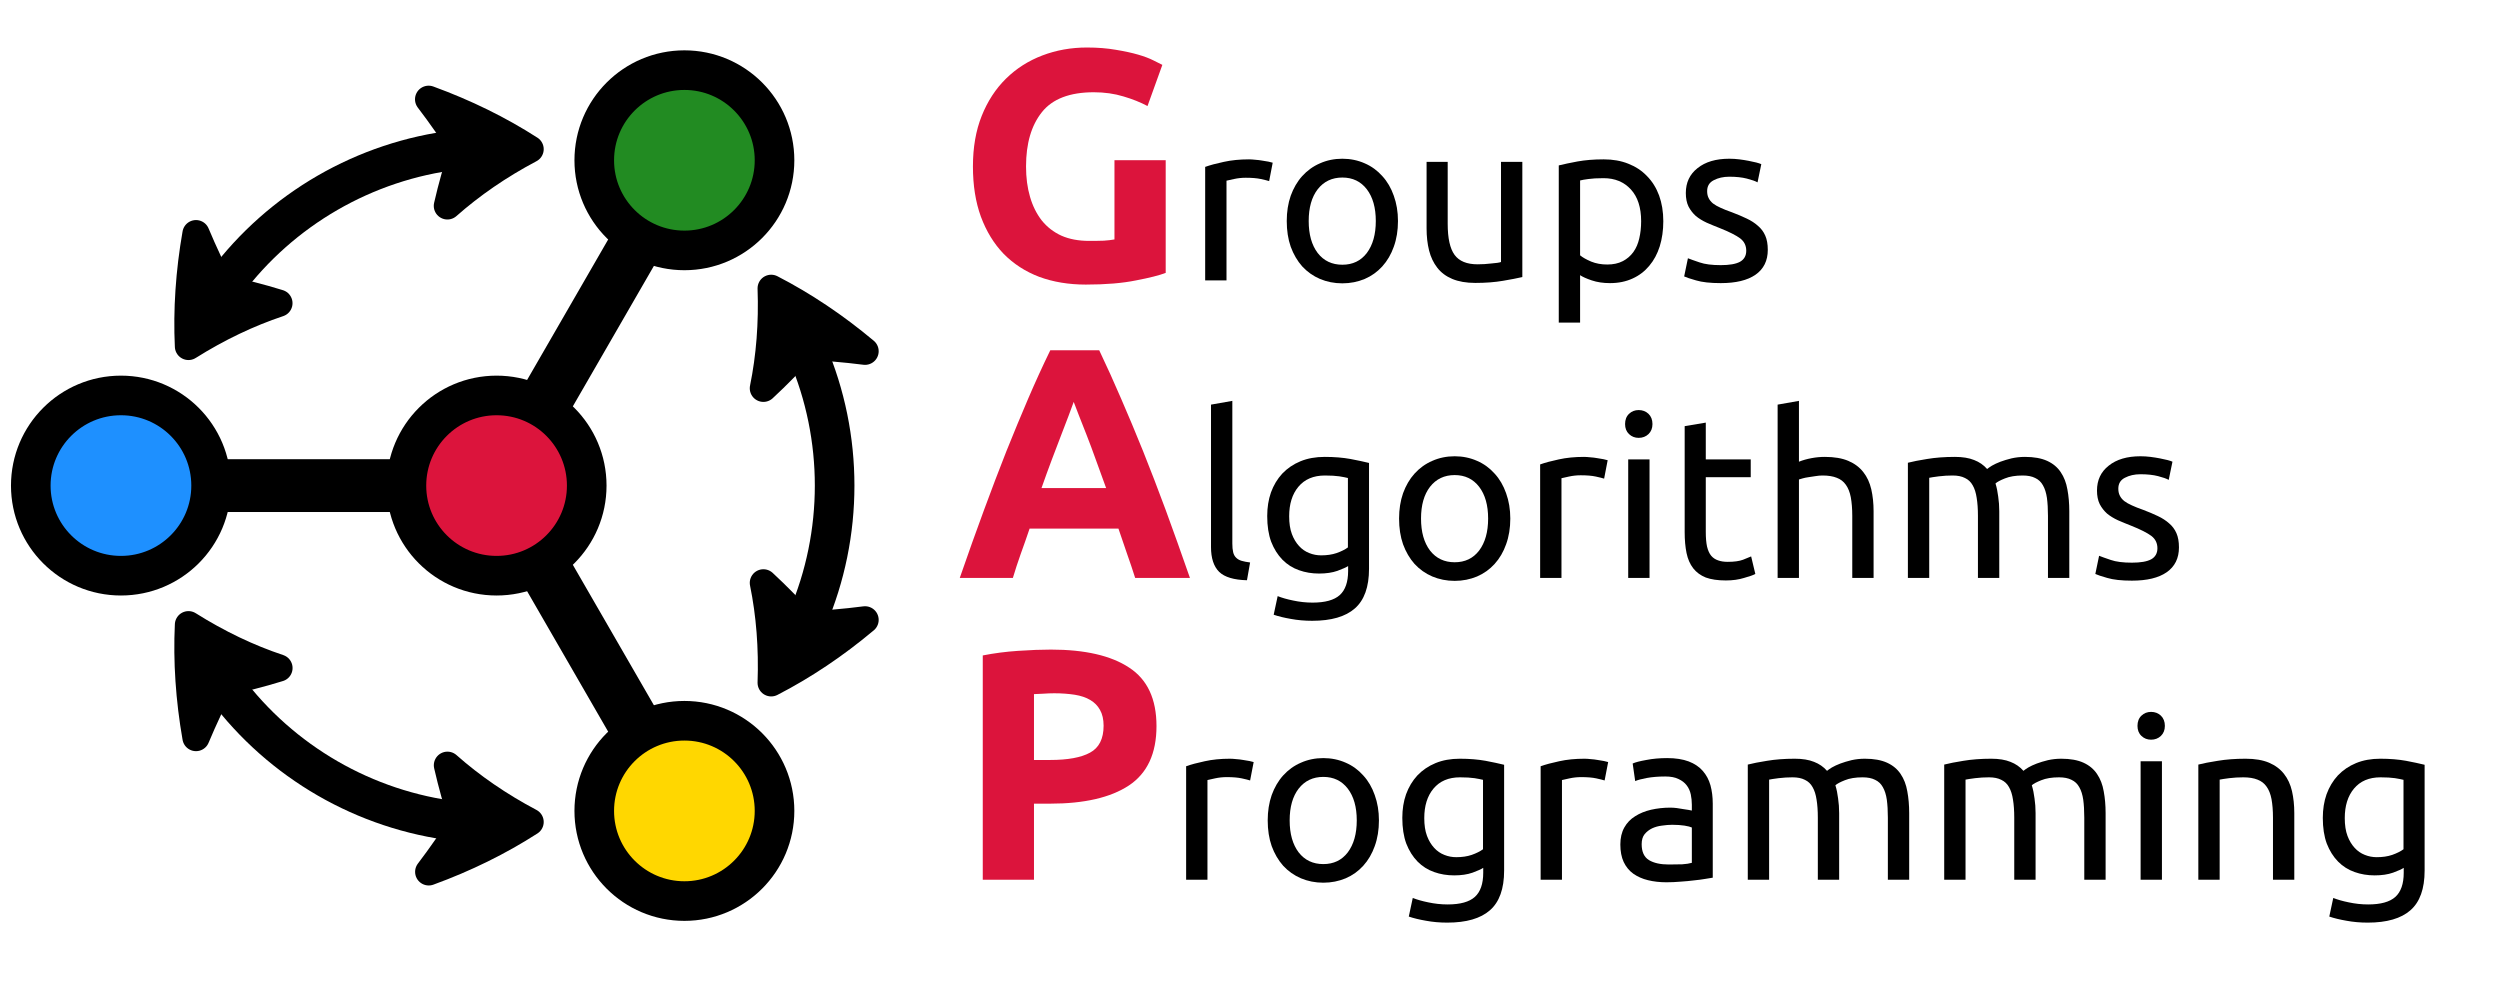
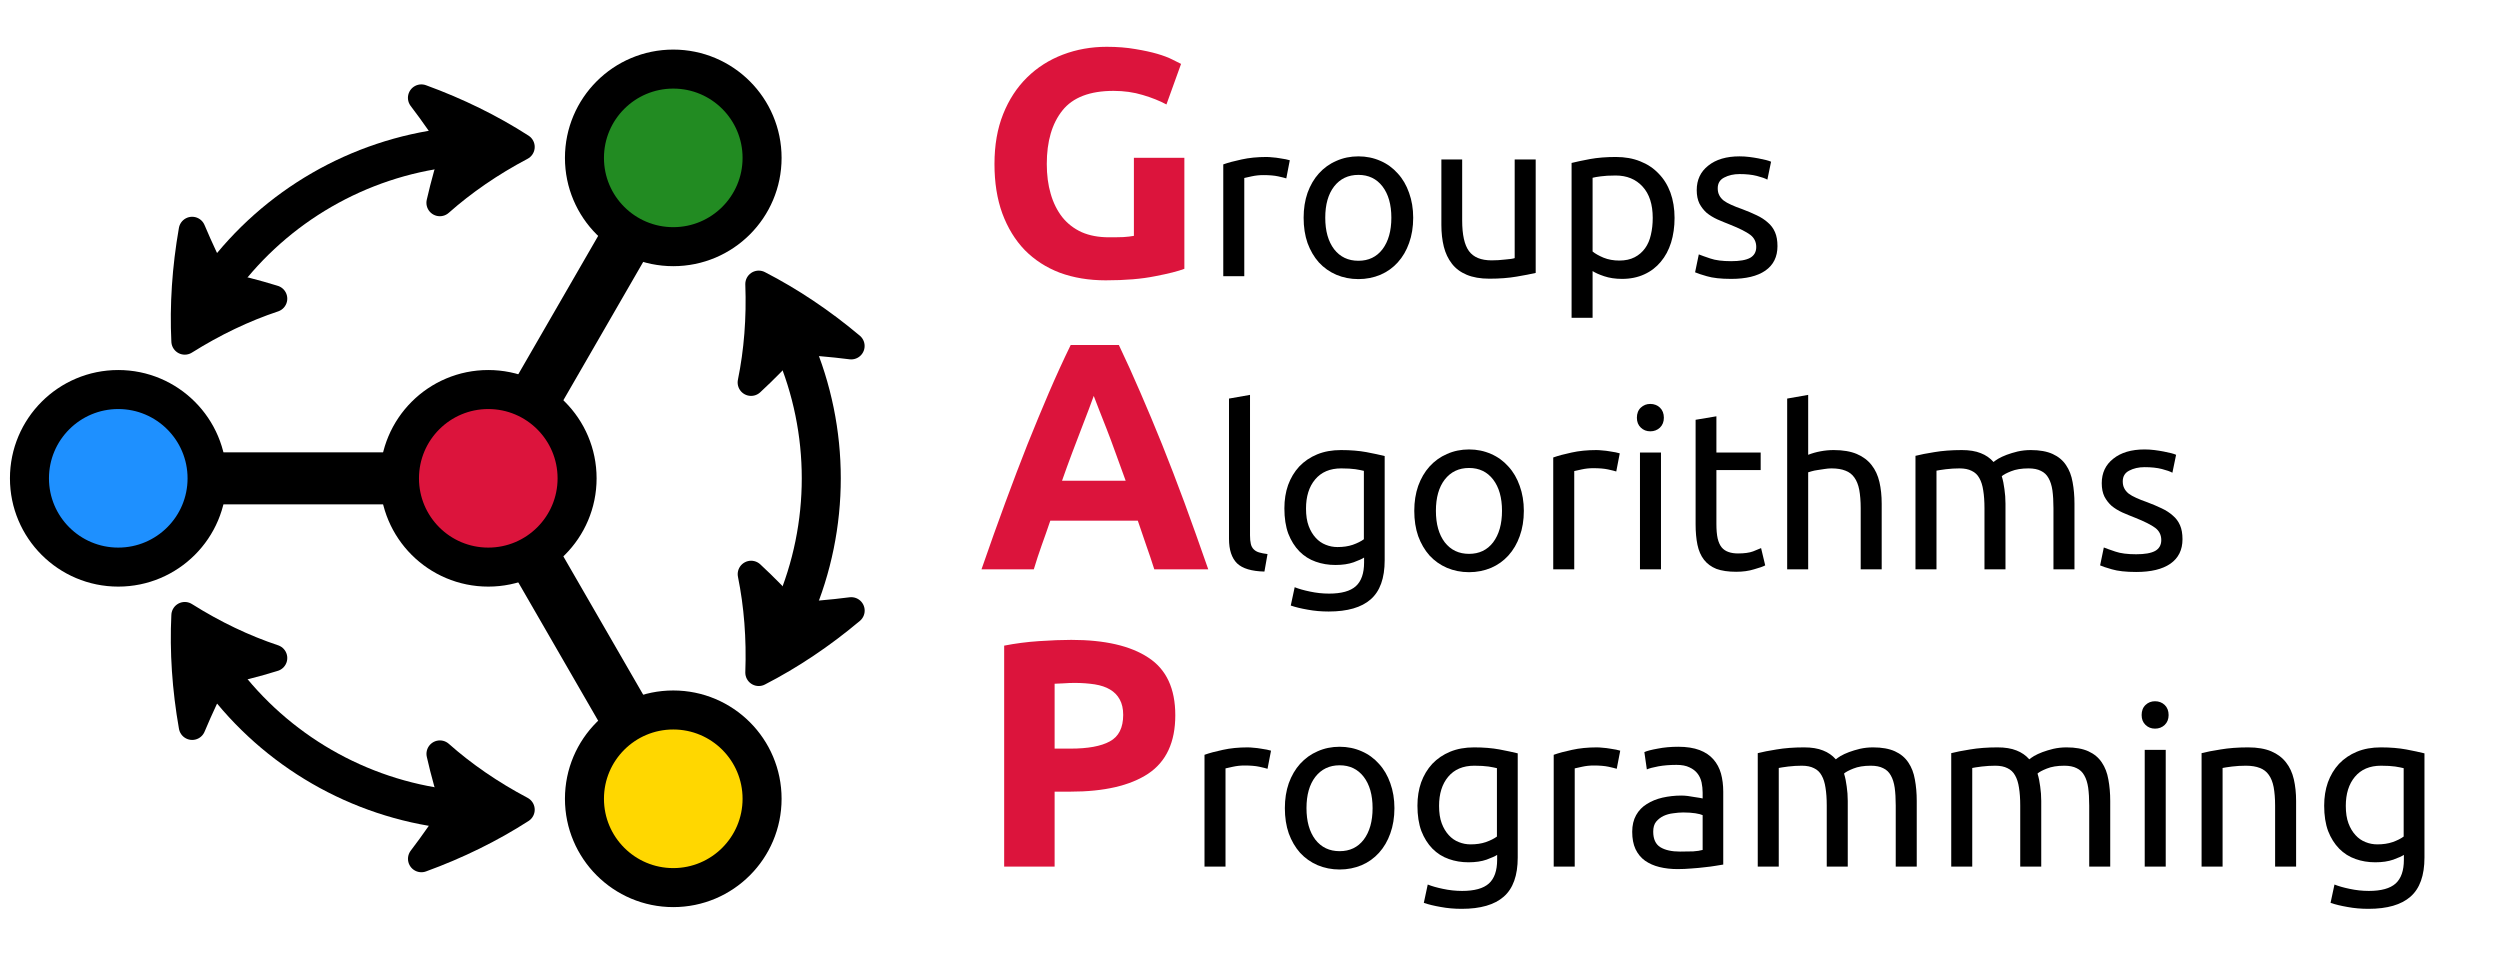
- <svg xmlns="http://www.w3.org/2000/svg" xmlns:xlink="http://www.w3.org/1999/xlink" width="186.845pt" height="73.288pt" viewBox="0 0 186.845 73.288">
+ <svg xmlns="http://www.w3.org/2000/svg" xmlns:xlink="http://www.w3.org/1999/xlink" width="189.68pt" height="73.288pt" viewBox="0 0 189.68 73.288">
  <defs>
    <g>
      <g id="glyph-0-0">
        <path d="M 10.266 -14.062 C 8.473 -14.062 7.18 -13.566 6.391 -12.578 C 5.598 -11.586 5.203 -10.234 5.203 -8.516 C 5.203 -7.68 5.301 -6.926 5.5 -6.25 C 5.695 -5.57 5.988 -4.984 6.375 -4.484 C 6.77 -3.992 7.258 -3.613 7.844 -3.344 C 8.438 -3.082 9.129 -2.953 9.922 -2.953 C 10.348 -2.953 10.711 -2.957 11.016 -2.969 C 11.316 -2.988 11.582 -3.02 11.812 -3.062 L 11.812 -8.984 L 15.641 -8.984 L 15.641 -0.562 C 15.18 -0.383 14.441 -0.195 13.422 0 C 12.41 0.207 11.16 0.312 9.672 0.312 C 8.391 0.312 7.227 0.117 6.188 -0.266 C 5.156 -0.66 4.27 -1.234 3.531 -1.984 C 2.801 -2.742 2.234 -3.672 1.828 -4.766 C 1.43 -5.859 1.234 -7.109 1.234 -8.516 C 1.234 -9.941 1.453 -11.203 1.891 -12.297 C 2.328 -13.391 2.93 -14.316 3.703 -15.078 C 4.473 -15.836 5.379 -16.414 6.422 -16.812 C 7.461 -17.207 8.57 -17.406 9.75 -17.406 C 10.551 -17.406 11.273 -17.348 11.922 -17.234 C 12.566 -17.129 13.117 -17.008 13.578 -16.875 C 14.047 -16.738 14.43 -16.594 14.734 -16.438 C 15.035 -16.289 15.254 -16.18 15.391 -16.109 L 14.281 -13.031 C 13.758 -13.312 13.16 -13.551 12.484 -13.75 C 11.805 -13.957 11.066 -14.062 10.266 -14.062 Z M 10.266 -14.062 " />
      </g>
      <g id="glyph-0-1">
        <path d="M 13.359 0 C 13.172 -0.594 12.969 -1.195 12.75 -1.812 C 12.531 -2.438 12.316 -3.062 12.109 -3.688 L 5.469 -3.688 C 5.258 -3.062 5.039 -2.438 4.812 -1.812 C 4.594 -1.195 4.395 -0.594 4.219 0 L 0.25 0 C 0.883 -1.832 1.488 -3.523 2.062 -5.078 C 2.633 -6.629 3.191 -8.094 3.734 -9.469 C 4.285 -10.844 4.828 -12.148 5.359 -13.391 C 5.891 -14.629 6.441 -15.836 7.016 -17.016 L 10.672 -17.016 C 11.234 -15.836 11.781 -14.629 12.312 -13.391 C 12.852 -12.148 13.398 -10.844 13.953 -9.469 C 14.504 -8.094 15.066 -6.629 15.641 -5.078 C 16.211 -3.523 16.816 -1.832 17.453 0 Z M 8.766 -13.156 C 8.68 -12.906 8.555 -12.566 8.391 -12.141 C 8.234 -11.723 8.047 -11.234 7.828 -10.672 C 7.617 -10.117 7.383 -9.504 7.125 -8.828 C 6.875 -8.16 6.617 -7.457 6.359 -6.719 L 11.188 -6.719 C 10.926 -7.457 10.672 -8.16 10.422 -8.828 C 10.18 -9.504 9.953 -10.117 9.734 -10.672 C 9.516 -11.234 9.32 -11.723 9.156 -12.141 C 8.988 -12.566 8.859 -12.906 8.766 -13.156 Z M 8.766 -13.156 " />
      </g>
      <g id="glyph-0-2">
        <path d="M 7.062 -17.203 C 9.602 -17.203 11.551 -16.754 12.906 -15.859 C 14.27 -14.973 14.953 -13.516 14.953 -11.484 C 14.953 -9.441 14.266 -7.961 12.891 -7.047 C 11.516 -6.141 9.551 -5.688 7 -5.688 L 5.797 -5.688 L 5.797 0 L 1.969 0 L 1.969 -16.766 C 2.801 -16.93 3.68 -17.047 4.609 -17.109 C 5.547 -17.172 6.363 -17.203 7.062 -17.203 Z M 7.312 -13.938 C 7.031 -13.938 6.754 -13.926 6.484 -13.906 C 6.223 -13.895 5.992 -13.883 5.797 -13.875 L 5.797 -8.953 L 7 -8.953 C 8.32 -8.953 9.316 -9.133 9.984 -9.5 C 10.66 -9.863 11 -10.535 11 -11.516 C 11 -11.984 10.91 -12.375 10.734 -12.688 C 10.566 -13 10.32 -13.25 10 -13.438 C 9.688 -13.625 9.301 -13.754 8.844 -13.828 C 8.383 -13.898 7.875 -13.938 7.312 -13.938 Z M 7.312 -13.938 " />
      </g>
      <g id="glyph-1-0">
        <path d="M 4.641 -9.047 C 4.773 -9.047 4.93 -9.035 5.109 -9.016 C 5.285 -9.004 5.457 -8.984 5.625 -8.953 C 5.789 -8.93 5.945 -8.906 6.094 -8.875 C 6.238 -8.844 6.344 -8.816 6.406 -8.797 L 6.141 -7.422 C 6.016 -7.461 5.805 -7.516 5.516 -7.578 C 5.223 -7.641 4.848 -7.672 4.391 -7.672 C 4.098 -7.672 3.805 -7.641 3.516 -7.578 C 3.223 -7.516 3.035 -7.473 2.953 -7.453 L 2.953 0 L 1.359 0 L 1.359 -8.484 C 1.734 -8.617 2.195 -8.742 2.75 -8.859 C 3.312 -8.984 3.941 -9.047 4.641 -9.047 Z M 4.641 -9.047 " />
      </g>
      <g id="glyph-1-1">
        <path d="M 9.188 -4.438 C 9.188 -3.727 9.082 -3.086 8.875 -2.516 C 8.676 -1.953 8.391 -1.461 8.016 -1.047 C 7.648 -0.641 7.211 -0.328 6.703 -0.109 C 6.191 0.105 5.633 0.219 5.031 0.219 C 4.426 0.219 3.867 0.105 3.359 -0.109 C 2.848 -0.328 2.406 -0.641 2.031 -1.047 C 1.664 -1.461 1.379 -1.953 1.172 -2.516 C 0.973 -3.086 0.875 -3.727 0.875 -4.438 C 0.875 -5.125 0.973 -5.754 1.172 -6.328 C 1.379 -6.898 1.664 -7.391 2.031 -7.797 C 2.406 -8.211 2.848 -8.531 3.359 -8.75 C 3.867 -8.977 4.426 -9.094 5.031 -9.094 C 5.633 -9.094 6.191 -8.977 6.703 -8.75 C 7.211 -8.531 7.648 -8.211 8.016 -7.797 C 8.391 -7.391 8.676 -6.898 8.875 -6.328 C 9.082 -5.754 9.188 -5.125 9.188 -4.438 Z M 7.531 -4.438 C 7.531 -5.438 7.305 -6.227 6.859 -6.812 C 6.41 -7.395 5.801 -7.688 5.031 -7.688 C 4.258 -7.688 3.645 -7.395 3.188 -6.812 C 2.738 -6.227 2.516 -5.438 2.516 -4.438 C 2.516 -3.438 2.738 -2.641 3.188 -2.047 C 3.645 -1.461 4.258 -1.172 5.031 -1.172 C 5.801 -1.172 6.41 -1.461 6.859 -2.047 C 7.305 -2.641 7.531 -3.438 7.531 -4.438 Z M 7.531 -4.438 " />
      </g>
      <g id="glyph-1-2">
        <path d="M 8.422 -0.25 C 8.055 -0.164 7.57 -0.07 6.969 0.031 C 6.375 0.133 5.688 0.188 4.906 0.188 C 4.227 0.188 3.656 0.086 3.188 -0.109 C 2.719 -0.305 2.344 -0.586 2.062 -0.953 C 1.781 -1.316 1.578 -1.742 1.453 -2.234 C 1.328 -2.734 1.266 -3.285 1.266 -3.891 L 1.266 -8.859 L 2.844 -8.859 L 2.844 -4.234 C 2.844 -3.148 3.016 -2.375 3.359 -1.906 C 3.703 -1.438 4.273 -1.203 5.078 -1.203 C 5.242 -1.203 5.414 -1.207 5.594 -1.219 C 5.781 -1.238 5.953 -1.254 6.109 -1.266 C 6.273 -1.285 6.422 -1.301 6.547 -1.312 C 6.68 -1.332 6.773 -1.352 6.828 -1.375 L 6.828 -8.859 L 8.422 -8.859 Z M 8.422 -0.25 " />
      </g>
      <g id="glyph-1-3">
        <path d="M 7.516 -4.422 C 7.516 -5.453 7.258 -6.242 6.75 -6.797 C 6.238 -7.359 5.555 -7.641 4.703 -7.641 C 4.223 -7.641 3.848 -7.617 3.578 -7.578 C 3.316 -7.547 3.109 -7.508 2.953 -7.469 L 2.953 -1.875 C 3.141 -1.719 3.414 -1.562 3.781 -1.406 C 4.145 -1.258 4.547 -1.188 4.984 -1.188 C 5.43 -1.188 5.816 -1.27 6.141 -1.438 C 6.461 -1.602 6.727 -1.832 6.938 -2.125 C 7.145 -2.414 7.289 -2.754 7.375 -3.141 C 7.469 -3.535 7.516 -3.961 7.516 -4.422 Z M 9.172 -4.422 C 9.172 -3.742 9.082 -3.117 8.906 -2.547 C 8.727 -1.984 8.469 -1.5 8.125 -1.094 C 7.789 -0.688 7.375 -0.367 6.875 -0.141 C 6.383 0.086 5.82 0.203 5.188 0.203 C 4.676 0.203 4.223 0.133 3.828 0 C 3.43 -0.133 3.141 -0.266 2.953 -0.391 L 2.953 3.156 L 1.359 3.156 L 1.359 -8.594 C 1.734 -8.688 2.203 -8.785 2.766 -8.891 C 3.328 -8.992 3.977 -9.047 4.719 -9.047 C 5.406 -9.047 6.02 -8.938 6.562 -8.719 C 7.102 -8.508 7.566 -8.203 7.953 -7.797 C 8.348 -7.398 8.648 -6.914 8.859 -6.344 C 9.066 -5.77 9.172 -5.129 9.172 -4.422 Z M 9.172 -4.422 " />
      </g>
      <g id="glyph-1-4">
        <path d="M 3.422 -1.141 C 4.066 -1.141 4.547 -1.223 4.859 -1.391 C 5.172 -1.566 5.328 -1.844 5.328 -2.219 C 5.328 -2.602 5.176 -2.91 4.875 -3.141 C 4.57 -3.367 4.066 -3.625 3.359 -3.906 C 3.016 -4.039 2.688 -4.176 2.375 -4.312 C 2.062 -4.457 1.789 -4.625 1.562 -4.812 C 1.344 -5.008 1.16 -5.242 1.016 -5.516 C 0.879 -5.797 0.812 -6.133 0.812 -6.531 C 0.812 -7.312 1.102 -7.93 1.688 -8.391 C 2.27 -8.859 3.062 -9.094 4.062 -9.094 C 4.312 -9.094 4.562 -9.078 4.812 -9.047 C 5.062 -9.016 5.289 -8.977 5.5 -8.938 C 5.719 -8.895 5.91 -8.852 6.078 -8.812 C 6.242 -8.77 6.367 -8.727 6.453 -8.688 L 6.172 -7.328 C 6.004 -7.422 5.738 -7.516 5.375 -7.609 C 5.008 -7.703 4.57 -7.75 4.062 -7.75 C 3.613 -7.75 3.223 -7.66 2.891 -7.484 C 2.566 -7.316 2.406 -7.047 2.406 -6.672 C 2.406 -6.473 2.441 -6.301 2.516 -6.156 C 2.586 -6.008 2.695 -5.875 2.844 -5.75 C 3 -5.633 3.191 -5.523 3.422 -5.422 C 3.648 -5.316 3.926 -5.207 4.25 -5.094 C 4.664 -4.938 5.035 -4.781 5.359 -4.625 C 5.691 -4.469 5.973 -4.285 6.203 -4.078 C 6.441 -3.879 6.625 -3.633 6.75 -3.344 C 6.875 -3.062 6.938 -2.707 6.938 -2.281 C 6.938 -1.469 6.629 -0.848 6.016 -0.422 C 5.41 -0.004 4.547 0.203 3.422 0.203 C 2.641 0.203 2.023 0.133 1.578 0 C 1.141 -0.125 0.844 -0.223 0.688 -0.297 L 0.969 -1.656 C 1.156 -1.582 1.445 -1.477 1.844 -1.344 C 2.238 -1.207 2.766 -1.141 3.422 -1.141 Z M 3.422 -1.141 " />
      </g>
      <g id="glyph-1-5">
        <path d="M 4.016 0.172 C 3.047 0.148 2.352 -0.055 1.938 -0.453 C 1.531 -0.859 1.328 -1.477 1.328 -2.312 L 1.328 -12.953 L 2.922 -13.234 L 2.922 -2.578 C 2.922 -2.316 2.941 -2.098 2.984 -1.922 C 3.023 -1.754 3.098 -1.617 3.203 -1.516 C 3.305 -1.41 3.441 -1.332 3.609 -1.281 C 3.785 -1.227 4 -1.188 4.25 -1.156 Z M 4.016 0.172 " />
      </g>
      <g id="glyph-1-6">
        <path d="M 6.922 -0.891 C 6.785 -0.797 6.52 -0.676 6.125 -0.531 C 5.738 -0.395 5.281 -0.328 4.75 -0.328 C 4.219 -0.328 3.719 -0.41 3.25 -0.578 C 2.781 -0.742 2.367 -1.004 2.016 -1.359 C 1.66 -1.723 1.379 -2.172 1.172 -2.703 C 0.973 -3.242 0.875 -3.883 0.875 -4.625 C 0.875 -5.27 0.969 -5.859 1.156 -6.391 C 1.352 -6.93 1.633 -7.398 2 -7.797 C 2.375 -8.191 2.828 -8.5 3.359 -8.719 C 3.891 -8.938 4.492 -9.047 5.172 -9.047 C 5.898 -9.047 6.539 -8.992 7.094 -8.891 C 7.645 -8.785 8.109 -8.688 8.484 -8.594 L 8.484 -0.688 C 8.484 0.676 8.129 1.664 7.422 2.281 C 6.723 2.895 5.66 3.203 4.234 3.203 C 3.672 3.203 3.141 3.156 2.641 3.062 C 2.148 2.977 1.723 2.875 1.359 2.75 L 1.656 1.359 C 1.969 1.484 2.352 1.594 2.812 1.688 C 3.281 1.789 3.766 1.844 4.266 1.844 C 5.203 1.844 5.879 1.656 6.297 1.281 C 6.711 0.906 6.922 0.305 6.922 -0.516 Z M 6.906 -7.469 C 6.75 -7.508 6.535 -7.551 6.266 -7.594 C 5.992 -7.633 5.633 -7.656 5.188 -7.656 C 4.332 -7.656 3.672 -7.375 3.203 -6.812 C 2.742 -6.258 2.516 -5.523 2.516 -4.609 C 2.516 -4.086 2.582 -3.645 2.719 -3.281 C 2.852 -2.926 3.031 -2.629 3.25 -2.391 C 3.469 -2.148 3.723 -1.973 4.016 -1.859 C 4.305 -1.742 4.602 -1.688 4.906 -1.688 C 5.332 -1.688 5.719 -1.742 6.062 -1.859 C 6.414 -1.984 6.695 -2.125 6.906 -2.281 Z M 6.906 -7.469 " />
      </g>
      <g id="glyph-1-7">
        <path d="M 2.953 0 L 1.359 0 L 1.359 -8.859 L 2.953 -8.859 Z M 2.141 -10.469 C 1.859 -10.469 1.617 -10.562 1.422 -10.75 C 1.223 -10.938 1.125 -11.188 1.125 -11.5 C 1.125 -11.82 1.223 -12.078 1.422 -12.266 C 1.617 -12.453 1.859 -12.547 2.141 -12.547 C 2.43 -12.547 2.676 -12.453 2.875 -12.266 C 3.07 -12.078 3.172 -11.82 3.172 -11.5 C 3.172 -11.188 3.07 -10.938 2.875 -10.75 C 2.676 -10.562 2.43 -10.469 2.141 -10.469 Z M 2.141 -10.469 " />
      </g>
      <g id="glyph-1-8">
        <path d="M 2.844 -8.859 L 6.203 -8.859 L 6.203 -7.531 L 2.844 -7.531 L 2.844 -3.438 C 2.844 -3 2.875 -2.633 2.938 -2.344 C 3.008 -2.051 3.113 -1.82 3.25 -1.656 C 3.383 -1.5 3.555 -1.383 3.766 -1.312 C 3.973 -1.238 4.211 -1.203 4.484 -1.203 C 4.961 -1.203 5.344 -1.254 5.625 -1.359 C 5.914 -1.473 6.117 -1.555 6.234 -1.609 L 6.547 -0.297 C 6.391 -0.211 6.109 -0.113 5.703 0 C 5.305 0.125 4.852 0.188 4.344 0.188 C 3.738 0.188 3.238 0.113 2.844 -0.031 C 2.457 -0.188 2.145 -0.414 1.906 -0.719 C 1.664 -1.031 1.5 -1.41 1.406 -1.859 C 1.312 -2.316 1.266 -2.836 1.266 -3.422 L 1.266 -11.344 L 2.844 -11.609 Z M 2.844 -8.859 " />
      </g>
      <g id="glyph-1-9">
        <path d="M 1.359 0 L 1.359 -12.953 L 2.953 -13.234 L 2.953 -8.688 C 3.242 -8.801 3.555 -8.891 3.891 -8.953 C 4.223 -9.016 4.555 -9.047 4.891 -9.047 C 5.598 -9.047 6.18 -8.945 6.641 -8.75 C 7.109 -8.551 7.484 -8.27 7.766 -7.906 C 8.047 -7.551 8.242 -7.125 8.359 -6.625 C 8.473 -6.125 8.531 -5.578 8.531 -4.984 L 8.531 0 L 6.938 0 L 6.938 -4.641 C 6.938 -5.18 6.898 -5.645 6.828 -6.031 C 6.754 -6.414 6.629 -6.727 6.453 -6.969 C 6.285 -7.207 6.062 -7.379 5.781 -7.484 C 5.5 -7.598 5.145 -7.656 4.719 -7.656 C 4.551 -7.656 4.375 -7.641 4.188 -7.609 C 4.008 -7.586 3.836 -7.562 3.672 -7.531 C 3.504 -7.508 3.352 -7.477 3.219 -7.438 C 3.094 -7.406 3.004 -7.379 2.953 -7.359 L 2.953 0 Z M 1.359 0 " />
      </g>
      <g id="glyph-1-10">
        <path d="M 1.359 -8.609 C 1.723 -8.703 2.203 -8.797 2.797 -8.891 C 3.398 -8.992 4.094 -9.047 4.875 -9.047 C 5.445 -9.047 5.926 -8.969 6.312 -8.812 C 6.695 -8.664 7.02 -8.441 7.281 -8.141 C 7.352 -8.203 7.473 -8.285 7.641 -8.391 C 7.816 -8.492 8.031 -8.594 8.281 -8.688 C 8.531 -8.781 8.805 -8.863 9.109 -8.938 C 9.422 -9.008 9.754 -9.047 10.109 -9.047 C 10.785 -9.047 11.336 -8.945 11.766 -8.75 C 12.203 -8.551 12.539 -8.27 12.781 -7.906 C 13.031 -7.539 13.195 -7.109 13.281 -6.609 C 13.375 -6.109 13.422 -5.566 13.422 -4.984 L 13.422 0 L 11.828 0 L 11.828 -4.641 C 11.828 -5.16 11.801 -5.609 11.75 -5.984 C 11.695 -6.359 11.598 -6.672 11.453 -6.922 C 11.316 -7.172 11.125 -7.352 10.875 -7.469 C 10.633 -7.594 10.32 -7.656 9.938 -7.656 C 9.406 -7.656 8.961 -7.582 8.609 -7.438 C 8.266 -7.301 8.031 -7.176 7.906 -7.062 C 8 -6.758 8.066 -6.43 8.109 -6.078 C 8.16 -5.734 8.188 -5.367 8.188 -4.984 L 8.188 0 L 6.594 0 L 6.594 -4.641 C 6.594 -5.16 6.562 -5.609 6.5 -5.984 C 6.445 -6.359 6.348 -6.672 6.203 -6.922 C 6.066 -7.172 5.875 -7.352 5.625 -7.469 C 5.383 -7.594 5.078 -7.656 4.703 -7.656 C 4.547 -7.656 4.375 -7.648 4.188 -7.641 C 4.008 -7.629 3.836 -7.613 3.672 -7.594 C 3.504 -7.57 3.352 -7.551 3.219 -7.531 C 3.082 -7.508 2.992 -7.492 2.953 -7.484 L 2.953 0 L 1.359 0 Z M 1.359 -8.609 " />
      </g>
      <g id="glyph-1-11">
        <path d="M 4.359 -1.141 C 4.734 -1.141 5.066 -1.145 5.359 -1.156 C 5.648 -1.176 5.891 -1.211 6.078 -1.266 L 6.078 -3.906 C 5.973 -3.957 5.789 -4.004 5.531 -4.047 C 5.27 -4.086 4.961 -4.109 4.609 -4.109 C 4.367 -4.109 4.113 -4.086 3.844 -4.047 C 3.57 -4.016 3.328 -3.945 3.109 -3.844 C 2.891 -3.738 2.703 -3.594 2.547 -3.406 C 2.398 -3.219 2.328 -2.969 2.328 -2.656 C 2.328 -2.094 2.508 -1.695 2.875 -1.469 C 3.238 -1.25 3.734 -1.141 4.359 -1.141 Z M 4.234 -9.094 C 4.867 -9.094 5.406 -9.008 5.844 -8.844 C 6.281 -8.676 6.629 -8.441 6.891 -8.141 C 7.16 -7.836 7.352 -7.477 7.469 -7.062 C 7.582 -6.645 7.641 -6.188 7.641 -5.688 L 7.641 -0.156 C 7.504 -0.133 7.312 -0.102 7.062 -0.062 C 6.82 -0.02 6.547 0.016 6.234 0.047 C 5.93 0.086 5.598 0.117 5.234 0.141 C 4.879 0.172 4.523 0.188 4.172 0.188 C 3.672 0.188 3.211 0.133 2.797 0.031 C 2.379 -0.07 2.016 -0.234 1.703 -0.453 C 1.398 -0.672 1.16 -0.961 0.984 -1.328 C 0.816 -1.691 0.734 -2.129 0.734 -2.641 C 0.734 -3.129 0.832 -3.551 1.031 -3.906 C 1.227 -4.258 1.5 -4.539 1.844 -4.75 C 2.188 -4.969 2.582 -5.129 3.031 -5.234 C 3.488 -5.336 3.969 -5.391 4.469 -5.391 C 4.625 -5.391 4.785 -5.379 4.953 -5.359 C 5.129 -5.336 5.289 -5.312 5.438 -5.281 C 5.594 -5.258 5.727 -5.238 5.844 -5.219 C 5.957 -5.195 6.035 -5.18 6.078 -5.172 L 6.078 -5.609 C 6.078 -5.867 6.051 -6.125 6 -6.375 C 5.945 -6.633 5.844 -6.863 5.688 -7.062 C 5.539 -7.258 5.336 -7.414 5.078 -7.531 C 4.828 -7.656 4.5 -7.719 4.094 -7.719 C 3.57 -7.719 3.113 -7.68 2.719 -7.609 C 2.32 -7.535 2.031 -7.457 1.844 -7.375 L 1.656 -8.688 C 1.852 -8.781 2.191 -8.867 2.672 -8.953 C 3.148 -9.047 3.672 -9.094 4.234 -9.094 Z M 4.234 -9.094 " />
      </g>
      <g id="glyph-1-12">
        <path d="M 1.359 -8.609 C 1.723 -8.703 2.207 -8.797 2.812 -8.891 C 3.414 -8.992 4.109 -9.047 4.891 -9.047 C 5.598 -9.047 6.18 -8.945 6.641 -8.75 C 7.109 -8.551 7.484 -8.27 7.766 -7.906 C 8.047 -7.551 8.242 -7.125 8.359 -6.625 C 8.473 -6.125 8.531 -5.578 8.531 -4.984 L 8.531 0 L 6.938 0 L 6.938 -4.641 C 6.938 -5.18 6.898 -5.645 6.828 -6.031 C 6.754 -6.414 6.629 -6.727 6.453 -6.969 C 6.285 -7.207 6.062 -7.379 5.781 -7.484 C 5.5 -7.598 5.145 -7.656 4.719 -7.656 C 4.551 -7.656 4.375 -7.648 4.188 -7.641 C 4.008 -7.629 3.836 -7.613 3.672 -7.594 C 3.504 -7.57 3.352 -7.551 3.219 -7.531 C 3.094 -7.508 3.004 -7.492 2.953 -7.484 L 2.953 0 L 1.359 0 Z M 1.359 -8.609 " />
      </g>
    </g>
    <clipPath id="clip-0">
-       <path clip-rule="nonzero" d="M 0.82 0 L 105 0 L 105 72.582 L 0.82 72.582 Z M 0.82 0 " />
+       <path clip-rule="nonzero" d="M 0.754 0 L 105 0 L 105 72.582 L 0.754 72.582 Z M 0.754 0 " />
    </clipPath>
    <clipPath id="clip-1">
-       <path clip-rule="nonzero" d="M 0.82 0 L 105 0 L 105 72.582 L 0.82 72.582 Z M 0.82 0 " />
+       <path clip-rule="nonzero" d="M 0.754 0 L 105 0 L 105 72.582 L 0.754 72.582 Z M 0.754 0 " />
    </clipPath>
    <clipPath id="clip-2">
-       <path clip-rule="nonzero" d="M 0.82 0 L 86 0 L 86 72.582 L 0.82 72.582 Z M 0.82 0 " />
+       <path clip-rule="nonzero" d="M 0.754 0 L 86 0 L 86 72.582 L 0.754 72.582 Z M 0.754 0 " />
    </clipPath>
    <clipPath id="clip-3">
-       <path clip-rule="nonzero" d="M 0.82 0 L 58 0 L 58 72.582 L 0.82 72.582 Z M 0.82 0 " />
+       <path clip-rule="nonzero" d="M 0.754 0 L 58 0 L 58 72.582 L 0.754 72.582 Z M 0.754 0 " />
    </clipPath>
    <clipPath id="clip-4">
      <path clip-rule="nonzero" d="M 2 12 L 100 12 L 100 72.582 L 2 72.582 Z M 2 12 " />
    </clipPath>
    <clipPath id="clip-5">
-       <path clip-rule="nonzero" d="M 0.82 0 L 76 0 L 76 64 L 0.82 64 Z M 0.82 0 " />
+       <path clip-rule="nonzero" d="M 0.754 0 L 76 0 L 76 64 L 0.754 64 Z M 0.754 0 " />
    </clipPath>
    <clipPath id="clip-6">
-       <path clip-rule="nonzero" d="M 0.82 9 L 76 9 L 76 72.582 L 0.82 72.582 Z M 0.82 9 " />
+       <path clip-rule="nonzero" d="M 0.754 9 L 76 9 L 76 72.582 L 0.754 72.582 Z M 0.754 9 " />
    </clipPath>
    <clipPath id="clip-7">
      <path clip-rule="nonzero" d="M 18 0 L 105 0 L 105 72.582 L 18 72.582 Z M 18 0 " />
    </clipPath>
  </defs>
  <g clip-path="url(#clip-0)">
-     <path fill="none" stroke-width="3.985" stroke-linecap="butt" stroke-linejoin="miter" stroke="rgb(0%, 0%, 0%)" stroke-opacity="1" stroke-miterlimit="10" d="M 2.836 4.909 L 11.339 19.641 " transform="matrix(0.990378, 0, 0, -0.990378, 37.11355, 36.29142)" />
+     <path fill="none" stroke-width="3.985" stroke-linecap="butt" stroke-linejoin="miter" stroke="rgb(0%, 0%, 0%)" stroke-opacity="1" stroke-miterlimit="10" d="M 2.833 4.909 L 11.337 19.641 " transform="matrix(0.990378, 0, 0, -0.990378, 37.04548, 36.29142)" />
  </g>
-   <path fill="none" stroke-width="3.985" stroke-linecap="butt" stroke-linejoin="miter" stroke="rgb(0%, 0%, 0%)" stroke-opacity="1" stroke-miterlimit="10" d="M -5.668 -0.002 L -22.679 -0.002 " transform="matrix(0.990378, 0, 0, -0.990378, 37.11355, 36.29142)" />
+   <path fill="none" stroke-width="3.985" stroke-linecap="butt" stroke-linejoin="miter" stroke="rgb(0%, 0%, 0%)" stroke-opacity="1" stroke-miterlimit="10" d="M -5.67 -0.002 L -22.678 -0.002 " transform="matrix(0.990378, 0, 0, -0.990378, 37.04548, 36.29142)" />
  <g clip-path="url(#clip-1)">
-     <path fill="none" stroke-width="3.985" stroke-linecap="butt" stroke-linejoin="miter" stroke="rgb(0%, 0%, 0%)" stroke-opacity="1" stroke-miterlimit="10" d="M 2.836 -4.908 L 11.339 -19.64 " transform="matrix(0.990378, 0, 0, -0.990378, 37.11355, 36.29142)" />
+     <path fill="none" stroke-width="3.985" stroke-linecap="butt" stroke-linejoin="miter" stroke="rgb(0%, 0%, 0%)" stroke-opacity="1" stroke-miterlimit="10" d="M 2.833 -4.908 L 11.337 -19.64 " transform="matrix(0.990378, 0, 0, -0.990378, 37.04548, 36.29142)" />
  </g>
-   <path fill-rule="nonzero" fill="rgb(86.4%, 7.999%, 23.499%)" fill-opacity="1" d="M 43.852 36.293 C 43.852 32.57 40.836 29.555 37.113 29.555 C 33.391 29.555 30.375 32.57 30.375 36.293 C 30.375 40.012 33.391 43.027 37.113 43.027 C 40.836 43.027 43.852 40.012 43.852 36.293 Z M 43.852 36.293 " />
+   <path fill-rule="nonzero" fill="rgb(86.4%, 7.999%, 23.499%)" fill-opacity="1" d="M 43.785 36.293 C 43.785 32.57 40.766 29.555 37.047 29.555 C 33.324 29.555 30.309 32.57 30.309 36.293 C 30.309 40.012 33.324 43.027 37.047 43.027 C 40.766 43.027 43.785 40.012 43.785 36.293 Z M 43.785 36.293 " />
  <g clip-path="url(#clip-2)">
-     <path fill="none" stroke-width="2.989" stroke-linecap="butt" stroke-linejoin="miter" stroke="rgb(0%, 0%, 0%)" stroke-opacity="1" stroke-miterlimit="10" d="M 6.803 -0.002 C 6.803 3.757 3.759 6.802 -0 6.802 C -3.759 6.802 -6.804 3.757 -6.804 -0.002 C -6.804 -3.756 -3.759 -6.801 -0 -6.801 C 3.759 -6.801 6.803 -3.756 6.803 -0.002 Z M 6.803 -0.002 " transform="matrix(0.990378, 0, 0, -0.990378, 37.11355, 36.29142)" />
+     <path fill="none" stroke-width="2.989" stroke-linecap="butt" stroke-linejoin="miter" stroke="rgb(0%, 0%, 0%)" stroke-opacity="1" stroke-miterlimit="10" d="M 6.805 -0.002 C 6.805 3.757 3.756 6.802 0.001 6.802 C -3.757 6.802 -6.802 3.757 -6.802 -0.002 C -6.802 -3.756 -3.757 -6.801 0.001 -6.801 C 3.756 -6.801 6.805 -3.756 6.805 -0.002 Z M 6.805 -0.002 " transform="matrix(0.990378, 0, 0, -0.990378, 37.04548, 36.29142)" />
  </g>
-   <path fill-rule="nonzero" fill="rgb(13.199%, 54.5%, 13.199%)" fill-opacity="1" stroke-width="2.989" stroke-linecap="butt" stroke-linejoin="miter" stroke="rgb(0%, 0%, 0%)" stroke-opacity="1" stroke-miterlimit="10" d="M 20.975 24.547 C 20.975 28.306 17.93 31.351 14.175 31.351 C 10.416 31.351 7.371 28.306 7.371 24.547 C 7.371 20.792 10.416 17.747 14.175 17.747 C 17.93 17.747 20.975 20.792 20.975 24.547 Z M 20.975 24.547 " transform="matrix(0.990378, 0, 0, -0.990378, 37.11355, 36.29142)" />
-   <path fill-rule="nonzero" fill="rgb(11.6%, 56.499%, 100%)" fill-opacity="1" d="M 15.777 36.293 C 15.777 32.57 12.762 29.555 9.039 29.555 C 5.316 29.555 2.301 32.57 2.301 36.293 C 2.301 40.012 5.316 43.027 9.039 43.027 C 12.762 43.027 15.777 40.012 15.777 36.293 Z M 15.777 36.293 " />
+   <path fill-rule="nonzero" fill="rgb(13.199%, 54.5%, 13.199%)" fill-opacity="1" stroke-width="2.989" stroke-linecap="butt" stroke-linejoin="miter" stroke="rgb(0%, 0%, 0%)" stroke-opacity="1" stroke-miterlimit="10" d="M 20.977 24.547 C 20.977 28.306 17.932 31.351 14.173 31.351 C 10.414 31.351 7.369 28.306 7.369 24.547 C 7.369 20.792 10.414 17.747 14.173 17.747 C 17.932 17.747 20.977 20.792 20.977 24.547 Z M 20.977 24.547 " transform="matrix(0.990378, 0, 0, -0.990378, 37.04548, 36.29142)" />
+   <path fill-rule="nonzero" fill="rgb(11.6%, 56.499%, 100%)" fill-opacity="1" d="M 15.711 36.293 C 15.711 32.57 12.691 29.555 8.973 29.555 C 5.25 29.555 2.234 32.57 2.234 36.293 C 2.234 40.012 5.25 43.027 8.973 43.027 C 12.691 43.027 15.711 40.012 15.711 36.293 Z M 15.711 36.293 " />
  <g clip-path="url(#clip-3)">
-     <path fill="none" stroke-width="2.989" stroke-linecap="butt" stroke-linejoin="miter" stroke="rgb(0%, 0%, 0%)" stroke-opacity="1" stroke-miterlimit="10" d="M -21.543 -0.002 C -21.543 3.757 -24.588 6.802 -28.347 6.802 C -32.106 6.802 -35.151 3.757 -35.151 -0.002 C -35.151 -3.756 -32.106 -6.801 -28.347 -6.801 C -24.588 -6.801 -21.543 -3.756 -21.543 -0.002 Z M -21.543 -0.002 " transform="matrix(0.990378, 0, 0, -0.990378, 37.11355, 36.29142)" />
+     <path fill="none" stroke-width="2.989" stroke-linecap="butt" stroke-linejoin="miter" stroke="rgb(0%, 0%, 0%)" stroke-opacity="1" stroke-miterlimit="10" d="M -21.542 -0.002 C -21.542 3.757 -24.591 6.802 -28.346 6.802 C -32.104 6.802 -35.149 3.757 -35.149 -0.002 C -35.149 -3.756 -32.104 -6.801 -28.346 -6.801 C -24.591 -6.801 -21.542 -3.756 -21.542 -0.002 Z M -21.542 -0.002 " transform="matrix(0.990378, 0, 0, -0.990378, 37.04548, 36.29142)" />
  </g>
-   <path fill-rule="nonzero" fill="rgb(100%, 84.399%, 0%)" fill-opacity="1" d="M 57.887 60.605 C 57.887 56.883 54.871 53.867 51.152 53.867 C 47.43 53.867 44.414 56.883 44.414 60.605 C 44.414 64.324 47.43 67.344 51.152 67.344 C 54.871 67.344 57.887 64.324 57.887 60.605 Z M 57.887 60.605 " />
+   <path fill-rule="nonzero" fill="rgb(100%, 84.399%, 0%)" fill-opacity="1" d="M 57.82 60.605 C 57.82 56.883 54.805 53.867 51.082 53.867 C 47.359 53.867 44.344 56.883 44.344 60.605 C 44.344 64.324 47.359 67.344 51.082 67.344 C 54.805 67.344 57.82 64.324 57.82 60.605 Z M 57.82 60.605 " />
  <g clip-path="url(#clip-4)">
-     <path fill="none" stroke-width="2.989" stroke-linecap="butt" stroke-linejoin="miter" stroke="rgb(0%, 0%, 0%)" stroke-opacity="1" stroke-miterlimit="10" d="M 20.975 -24.55 C 20.975 -20.791 17.93 -17.747 14.175 -17.747 C 10.416 -17.747 7.371 -20.791 7.371 -24.55 C 7.371 -28.305 10.416 -31.354 14.175 -31.354 C 17.93 -31.354 20.975 -28.305 20.975 -24.55 Z M 20.975 -24.55 " transform="matrix(0.990378, 0, 0, -0.990378, 37.11355, 36.29142)" />
+     <path fill="none" stroke-width="2.989" stroke-linecap="butt" stroke-linejoin="miter" stroke="rgb(0%, 0%, 0%)" stroke-opacity="1" stroke-miterlimit="10" d="M 20.977 -24.55 C 20.977 -20.791 17.932 -17.747 14.173 -17.747 C 10.414 -17.747 7.369 -20.791 7.369 -24.55 C 7.369 -28.305 10.414 -31.354 14.173 -31.354 C 17.932 -31.354 20.977 -28.305 20.977 -24.55 Z M 20.977 -24.55 " transform="matrix(0.990378, 0, 0, -0.990378, 37.04548, 36.29142)" />
  </g>
  <g clip-path="url(#clip-5)">
-     <path fill="none" stroke-width="2.989" stroke-linecap="butt" stroke-linejoin="miter" stroke="rgb(0%, 0%, 0%)" stroke-opacity="1" stroke-miterlimit="10" d="M -3.022 25.336 C -9.944 24.512 -16.254 20.867 -20.431 15.282 " transform="matrix(0.990378, 0, 0, -0.990378, 37.11355, 36.29142)" />
+     <path fill="none" stroke-width="2.989" stroke-linecap="butt" stroke-linejoin="miter" stroke="rgb(0%, 0%, 0%)" stroke-opacity="1" stroke-miterlimit="10" d="M -3.02 25.336 C -9.946 24.512 -16.257 20.867 -20.433 15.282 " transform="matrix(0.990378, 0, 0, -0.990378, 37.04548, 36.29142)" />
  </g>
-   <path fill-rule="nonzero" fill="rgb(0%, 0%, 0%)" fill-opacity="1" stroke-width="2.057" stroke-linecap="butt" stroke-linejoin="round" stroke="rgb(0%, 0%, 0%)" stroke-opacity="1" stroke-miterlimit="10" d="M 2.528 25.387 C 0.217 26.874 -2.351 28.136 -5.128 29.15 C -4.193 27.923 -3.317 26.669 -2.509 25.391 C -2.982 23.967 -3.384 22.54 -3.712 21.108 C -1.897 22.713 0.193 24.153 2.528 25.387 Z M 2.528 25.387 " transform="matrix(0.990378, 0, 0, -0.990378, 37.11355, 36.29142)" />
-   <path fill-rule="nonzero" fill="rgb(0%, 0%, 0%)" fill-opacity="1" stroke-width="2.057" stroke-linecap="butt" stroke-linejoin="round" stroke="rgb(0%, 0%, 0%)" stroke-opacity="1" stroke-miterlimit="10" d="M -23.251 10.502 C -21.015 11.906 -18.723 12.999 -16.428 13.764 C -17.828 14.198 -19.268 14.564 -20.735 14.868 C -21.437 16.205 -22.088 17.59 -22.683 19.009 C -23.192 16.103 -23.381 13.247 -23.251 10.502 Z M -23.251 10.502 " transform="matrix(0.990378, 0, 0, -0.990378, 37.11355, 36.29142)" />
+   <path fill-rule="nonzero" fill="rgb(0%, 0%, 0%)" fill-opacity="1" stroke-width="2.057" stroke-linecap="butt" stroke-linejoin="round" stroke="rgb(0%, 0%, 0%)" stroke-opacity="1" stroke-miterlimit="10" d="M 2.53 25.387 C 0.218 26.874 -2.349 28.136 -5.126 29.15 C -4.191 27.923 -3.32 26.669 -2.511 25.391 C -2.984 23.967 -3.383 22.54 -3.71 21.108 C -1.9 22.713 0.195 24.153 2.53 25.387 Z M 2.53 25.387 " transform="matrix(0.990378, 0, 0, -0.990378, 37.04548, 36.29142)" />
+   <path fill-rule="nonzero" fill="rgb(0%, 0%, 0%)" fill-opacity="1" stroke-width="2.057" stroke-linecap="butt" stroke-linejoin="round" stroke="rgb(0%, 0%, 0%)" stroke-opacity="1" stroke-miterlimit="10" d="M -23.25 10.502 C -21.013 11.906 -18.722 12.999 -16.426 13.764 C -17.83 14.198 -19.266 14.564 -20.733 14.868 C -21.439 16.205 -22.086 17.59 -22.686 19.009 C -23.194 16.103 -23.384 13.247 -23.25 10.502 Z M -23.25 10.502 " transform="matrix(0.990378, 0, 0, -0.990378, 37.04548, 36.29142)" />
  <g clip-path="url(#clip-6)">
-     <path fill="none" stroke-width="2.989" stroke-linecap="butt" stroke-linejoin="miter" stroke="rgb(0%, 0%, 0%)" stroke-opacity="1" stroke-miterlimit="10" d="M -20.431 -15.281 C -16.254 -20.866 -9.944 -24.511 -3.018 -25.335 " transform="matrix(0.990378, 0, 0, -0.990378, 37.11355, 36.29142)" />
+     <path fill="none" stroke-width="2.989" stroke-linecap="butt" stroke-linejoin="miter" stroke="rgb(0%, 0%, 0%)" stroke-opacity="1" stroke-miterlimit="10" d="M -20.43 -15.281 C -16.253 -20.866 -9.942 -24.511 -3.02 -25.335 " transform="matrix(0.990378, 0, 0, -0.990378, 37.04548, 36.29142)" />
  </g>
-   <path fill-rule="nonzero" fill="rgb(0%, 0%, 0%)" fill-opacity="1" stroke-width="2.057" stroke-linecap="butt" stroke-linejoin="round" stroke="rgb(0%, 0%, 0%)" stroke-opacity="1" stroke-miterlimit="10" d="M -23.251 -10.501 C -23.381 -13.246 -23.192 -16.106 -22.683 -19.013 C -22.088 -17.593 -21.437 -16.208 -20.735 -14.867 C -19.268 -14.567 -17.828 -14.201 -16.424 -13.767 C -18.723 -13.002 -21.015 -11.909 -23.251 -10.501 Z M -23.251 -10.501 " transform="matrix(0.990378, 0, 0, -0.990378, 37.11355, 36.29142)" />
-   <path fill-rule="nonzero" fill="rgb(0%, 0%, 0%)" fill-opacity="1" stroke-width="2.057" stroke-linecap="butt" stroke-linejoin="round" stroke="rgb(0%, 0%, 0%)" stroke-opacity="1" stroke-miterlimit="10" d="M 2.528 -25.386 C 0.193 -24.152 -1.897 -22.712 -3.708 -21.107 C -3.38 -22.539 -2.982 -23.97 -2.509 -25.39 C -3.317 -26.668 -4.189 -27.923 -5.12 -29.149 C -2.347 -28.139 0.217 -26.873 2.528 -25.386 Z M 2.528 -25.386 " transform="matrix(0.990378, 0, 0, -0.990378, 37.11355, 36.29142)" />
+   <path fill-rule="nonzero" fill="rgb(0%, 0%, 0%)" fill-opacity="1" stroke-width="2.057" stroke-linecap="butt" stroke-linejoin="round" stroke="rgb(0%, 0%, 0%)" stroke-opacity="1" stroke-miterlimit="10" d="M -23.25 -10.501 C -23.384 -13.246 -23.194 -16.106 -22.682 -19.013 C -22.086 -17.593 -21.439 -16.208 -20.733 -14.867 C -19.266 -14.567 -17.83 -14.201 -16.426 -13.767 C -18.722 -13.002 -21.013 -11.909 -23.25 -10.501 Z M -23.25 -10.501 " transform="matrix(0.990378, 0, 0, -0.990378, 37.04548, 36.29142)" />
+   <path fill-rule="nonzero" fill="rgb(0%, 0%, 0%)" fill-opacity="1" stroke-width="2.057" stroke-linecap="butt" stroke-linejoin="round" stroke="rgb(0%, 0%, 0%)" stroke-opacity="1" stroke-miterlimit="10" d="M 2.53 -25.386 C 0.195 -24.152 -1.896 -22.712 -3.706 -21.107 C -3.383 -22.539 -2.98 -23.97 -2.507 -25.39 C -3.316 -26.668 -4.187 -27.923 -5.122 -29.149 C -2.349 -28.139 0.218 -26.873 2.53 -25.386 Z M 2.53 -25.386 " transform="matrix(0.990378, 0, 0, -0.990378, 37.04548, 36.29142)" />
  <g clip-path="url(#clip-7)">
-     <path fill="none" stroke-width="2.989" stroke-linecap="butt" stroke-linejoin="miter" stroke="rgb(0%, 0%, 0%)" stroke-opacity="1" stroke-miterlimit="10" d="M 23.452 -10.051 C 26.197 -3.642 26.197 3.643 23.452 10.052 " transform="matrix(0.990378, 0, 0, -0.990378, 37.11355, 36.29142)" />
+     <path fill="none" stroke-width="2.989" stroke-linecap="butt" stroke-linejoin="miter" stroke="rgb(0%, 0%, 0%)" stroke-opacity="1" stroke-miterlimit="10" d="M 23.45 -10.051 C 26.199 -3.642 26.199 3.643 23.45 10.052 " transform="matrix(0.990378, 0, 0, -0.990378, 37.04548, 36.29142)" />
  </g>
-   <path fill-rule="nonzero" fill="rgb(0%, 0%, 0%)" fill-opacity="1" stroke-width="2.057" stroke-linecap="butt" stroke-linejoin="round" stroke="rgb(0%, 0%, 0%)" stroke-opacity="1" stroke-miterlimit="10" d="M 20.723 -14.883 C 23.164 -13.625 25.542 -12.035 27.806 -10.134 C 26.28 -10.331 24.757 -10.462 23.243 -10.521 C 22.249 -9.401 21.212 -8.34 20.135 -7.342 C 20.62 -9.712 20.817 -12.244 20.723 -14.883 Z M 20.723 -14.883 " transform="matrix(0.990378, 0, 0, -0.990378, 37.11355, 36.29142)" />
-   <path fill-rule="nonzero" fill="rgb(0%, 0%, 0%)" fill-opacity="1" stroke-width="2.057" stroke-linecap="butt" stroke-linejoin="round" stroke="rgb(0%, 0%, 0%)" stroke-opacity="1" stroke-miterlimit="10" d="M 20.723 14.884 C 20.817 12.245 20.62 9.713 20.135 7.343 C 21.212 8.34 22.249 9.401 23.243 10.522 C 24.754 10.462 26.276 10.332 27.806 10.139 C 25.542 12.036 23.164 13.626 20.723 14.884 Z M 20.723 14.884 " transform="matrix(0.990378, 0, 0, -0.990378, 37.11355, 36.29142)" />
+   <path fill-rule="nonzero" fill="rgb(0%, 0%, 0%)" fill-opacity="1" stroke-width="2.057" stroke-linecap="butt" stroke-linejoin="round" stroke="rgb(0%, 0%, 0%)" stroke-opacity="1" stroke-miterlimit="10" d="M 20.72 -14.883 C 23.166 -13.625 25.544 -12.035 27.808 -10.134 C 26.278 -10.331 24.755 -10.462 23.245 -10.521 C 22.251 -9.401 21.213 -8.34 20.137 -7.342 C 20.618 -9.712 20.819 -12.244 20.72 -14.883 Z M 20.72 -14.883 " transform="matrix(0.990378, 0, 0, -0.990378, 37.04548, 36.29142)" />
+   <path fill-rule="nonzero" fill="rgb(0%, 0%, 0%)" fill-opacity="1" stroke-width="2.057" stroke-linecap="butt" stroke-linejoin="round" stroke="rgb(0%, 0%, 0%)" stroke-opacity="1" stroke-miterlimit="10" d="M 20.72 14.884 C 20.819 12.245 20.618 9.713 20.133 7.343 C 21.213 8.34 22.247 9.401 23.245 10.522 C 24.755 10.462 26.278 10.332 27.804 10.139 C 25.544 12.036 23.166 13.626 20.72 14.884 Z M 20.72 14.884 " transform="matrix(0.990378, 0, 0, -0.990378, 37.04548, 36.29142)" />
  <g fill="rgb(86.4%, 7.999%, 23.499%)" fill-opacity="1">
-     <use xlink:href="#glyph-0-0" x="71.481" y="20.957" />
+     <use xlink:href="#glyph-0-0" x="74.219" y="20.957" />
  </g>
  <g fill="rgb(0%, 0%, 0%)" fill-opacity="1">
-     <use xlink:href="#glyph-1-0" x="88.713" y="20.957" />
-     <use xlink:href="#glyph-1-1" x="95.294" y="20.957" />
-     <use xlink:href="#glyph-1-2" x="105.354" y="20.957" />
-     <use xlink:href="#glyph-1-3" x="115.14" y="20.957" />
-     <use xlink:href="#glyph-1-4" x="125.183" y="20.957" />
+     <use xlink:href="#glyph-1-0" x="91.453" y="20.957" />
+     <use xlink:href="#glyph-1-1" x="98.034" y="20.957" />
+     <use xlink:href="#glyph-1-2" x="108.094" y="20.957" />
+     <use xlink:href="#glyph-1-3" x="117.88" y="20.957" />
+     <use xlink:href="#glyph-1-4" x="127.922" y="20.957" />
  </g>
  <g fill="rgb(86.4%, 7.999%, 23.499%)" fill-opacity="1">
-     <use xlink:href="#glyph-0-1" x="71.481" y="43.194" />
+     <use xlink:href="#glyph-0-1" x="74.219" y="43.194" />
  </g>
  <g fill="rgb(0%, 0%, 0%)" fill-opacity="1">
-     <use xlink:href="#glyph-1-5" x="89.18" y="43.194" />
-     <use xlink:href="#glyph-1-6" x="93.834" y="43.194" />
-     <use xlink:href="#glyph-1-1" x="103.689" y="43.194" />
-     <use xlink:href="#glyph-1-0" x="113.748" y="43.194" />
-     <use xlink:href="#glyph-1-7" x="120.33" y="43.194" />
-     <use xlink:href="#glyph-1-8" x="124.643" y="43.194" />
-     <use xlink:href="#glyph-1-9" x="131.497" y="43.194" />
-     <use xlink:href="#glyph-1-10" x="141.233" y="43.194" />
-     <use xlink:href="#glyph-1-4" x="155.913" y="43.194" />
+     <use xlink:href="#glyph-1-5" x="91.919" y="43.194" />
+     <use xlink:href="#glyph-1-6" x="96.574" y="43.194" />
+     <use xlink:href="#glyph-1-1" x="106.429" y="43.194" />
+     <use xlink:href="#glyph-1-0" x="116.488" y="43.194" />
+     <use xlink:href="#glyph-1-7" x="123.069" y="43.194" />
+     <use xlink:href="#glyph-1-8" x="127.383" y="43.194" />
+     <use xlink:href="#glyph-1-9" x="134.237" y="43.194" />
+     <use xlink:href="#glyph-1-10" x="143.972" y="43.194" />
+     <use xlink:href="#glyph-1-4" x="158.652" y="43.194" />
  </g>
  <g fill="rgb(86.4%, 7.999%, 23.499%)" fill-opacity="1">
-     <use xlink:href="#glyph-0-2" x="71.481" y="65.752" />
+     <use xlink:href="#glyph-0-2" x="74.219" y="65.752" />
  </g>
  <g fill="rgb(0%, 0%, 0%)" fill-opacity="1">
-     <use xlink:href="#glyph-1-0" x="87.29" y="65.752" />
-     <use xlink:href="#glyph-1-1" x="93.871" y="65.752" />
-     <use xlink:href="#glyph-1-6" x="103.931" y="65.752" />
-     <use xlink:href="#glyph-1-0" x="113.785" y="65.752" />
-     <use xlink:href="#glyph-1-11" x="120.367" y="65.752" />
-     <use xlink:href="#glyph-1-10" x="129.267" y="65.752" />
-     <use xlink:href="#glyph-1-10" x="143.947" y="65.752" />
-     <use xlink:href="#glyph-1-7" x="158.626" y="65.752" />
-     <use xlink:href="#glyph-1-12" x="162.94" y="65.752" />
-     <use xlink:href="#glyph-1-6" x="172.727" y="65.752" />
+     <use xlink:href="#glyph-1-0" x="90.029" y="65.752" />
+     <use xlink:href="#glyph-1-1" x="96.61" y="65.752" />
+     <use xlink:href="#glyph-1-6" x="106.669" y="65.752" />
+     <use xlink:href="#glyph-1-0" x="116.524" y="65.752" />
+     <use xlink:href="#glyph-1-11" x="123.105" y="65.752" />
+     <use xlink:href="#glyph-1-10" x="132.005" y="65.752" />
+     <use xlink:href="#glyph-1-10" x="146.685" y="65.752" />
+     <use xlink:href="#glyph-1-7" x="161.365" y="65.752" />
+     <use xlink:href="#glyph-1-12" x="165.679" y="65.752" />
+     <use xlink:href="#glyph-1-6" x="175.465" y="65.752" />
  </g>
</svg>
